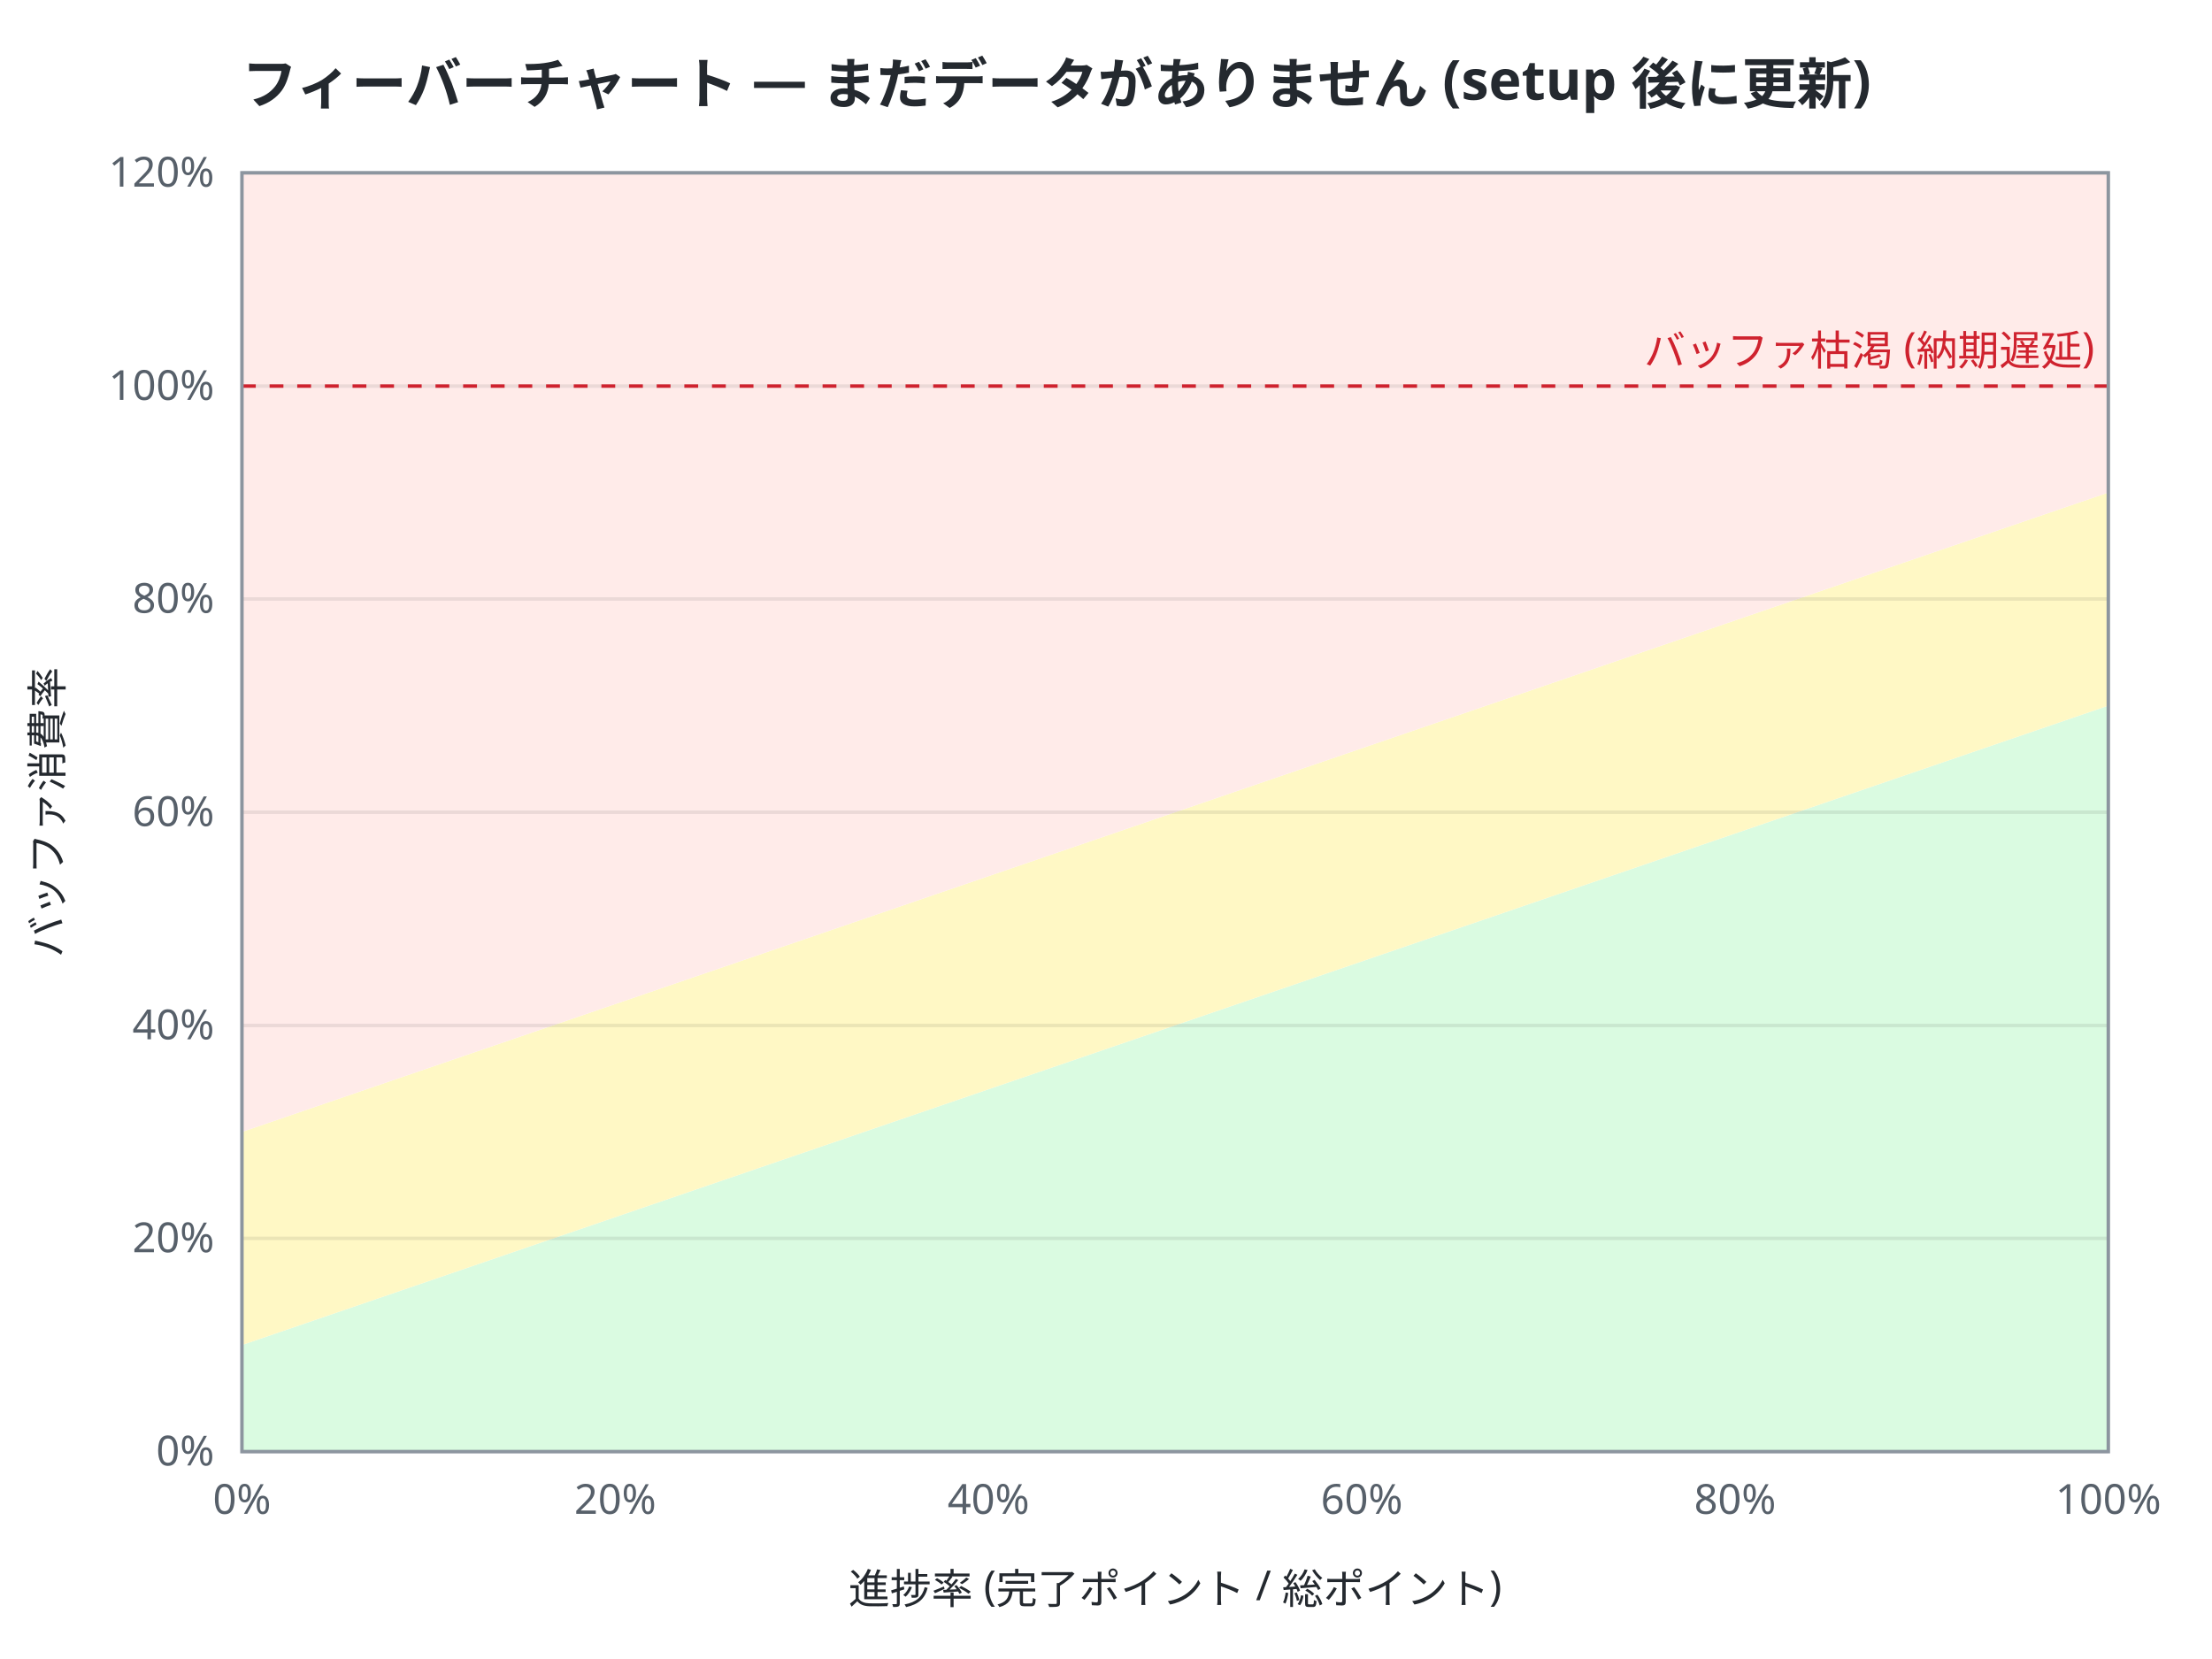
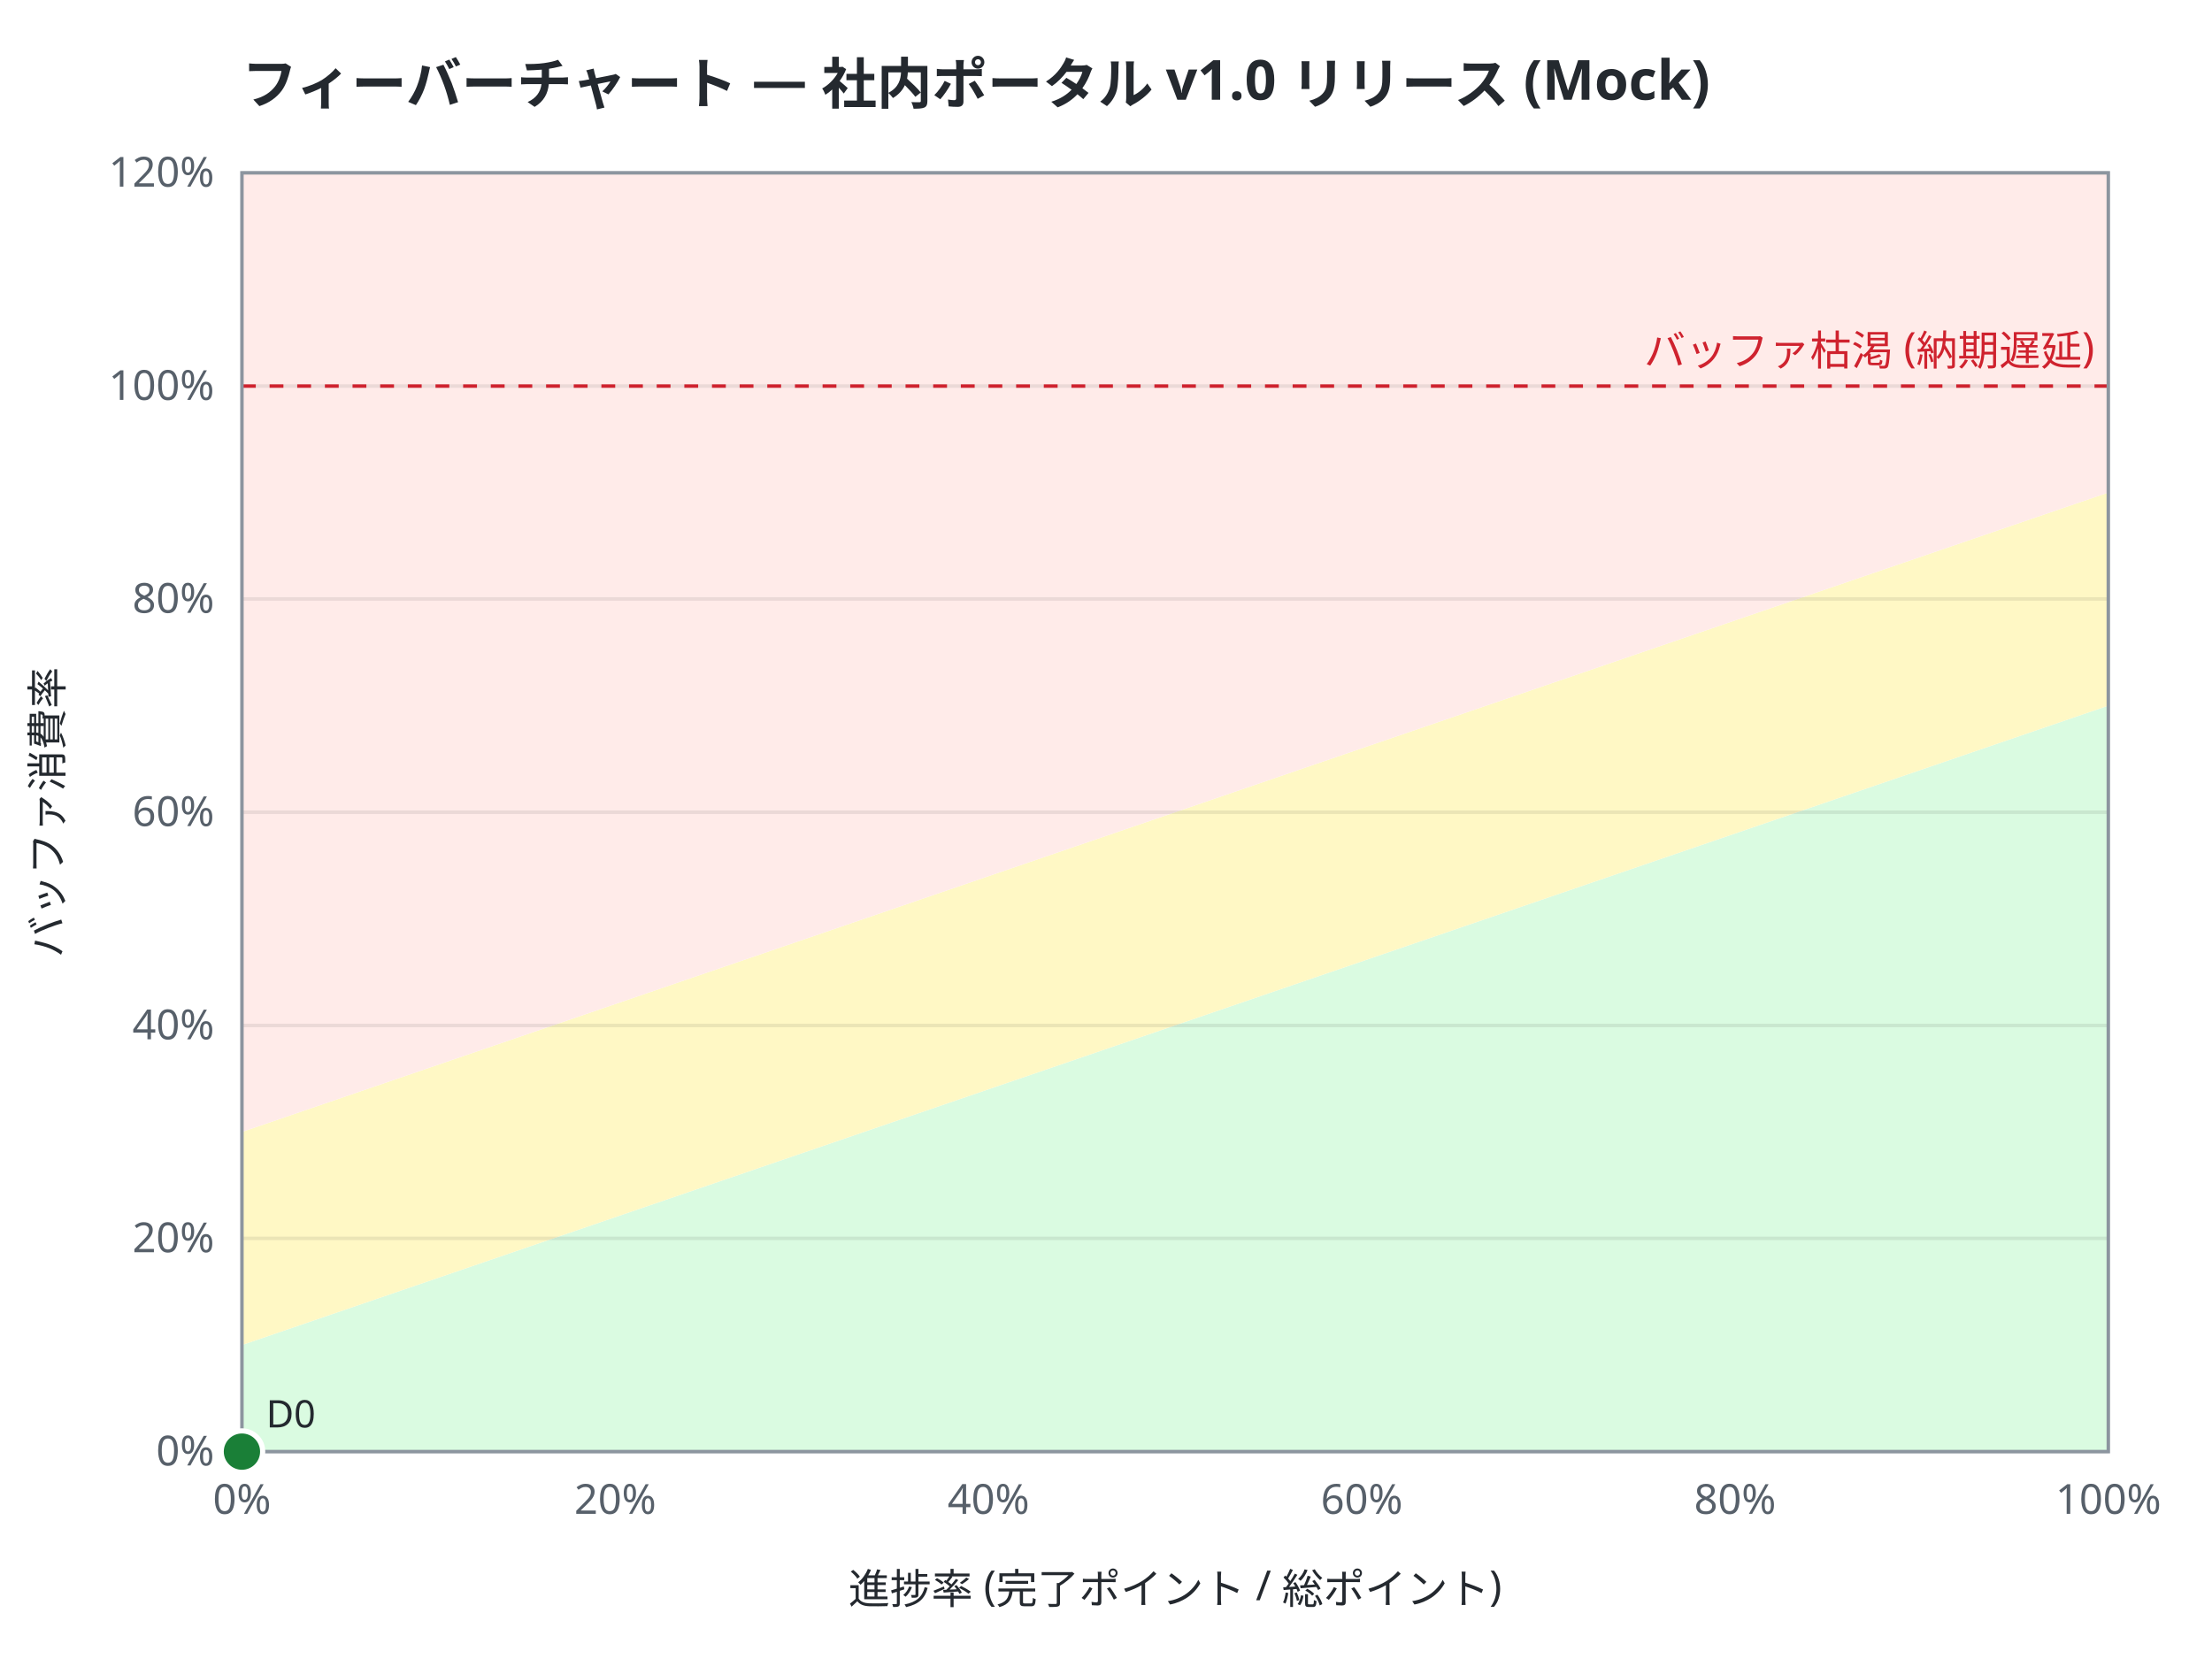
<svg xmlns="http://www.w3.org/2000/svg" viewBox="0 0 640 480" font-family="sans-serif" font-size="12">
  <rect width="640" height="480" fill="#fff" />
-   <text x="70" y="30" font-size="16" font-weight="bold" fill="#24292f">フィーバーチャート — まだデータがありません (setup 後に更新)</text>
+   <text x="70" y="30" font-size="16" font-weight="bold" fill="#24292f">フィーバーチャート — 社内ポータル v1.0 リリース (Mock)</text>
  <polygon points="70.0,420.0 610.0,420.0 610.0,204.167 70.0,389.167" fill="#dafbe1" />
  <polygon points="70.0,389.167 610.0,204.167 610.0,142.5 70.0,327.5" fill="#fff8c5" />
  <polygon points="70.0,327.5 610.0,142.5 610.0,50.0 70.0,50.0" fill="#ffebe9" />
  <text x="70.0" y="438" text-anchor="middle" fill="#57606a">0%</text>
  <text x="178.0" y="438" text-anchor="middle" fill="#57606a">20%</text>
  <text x="286.0" y="438" text-anchor="middle" fill="#57606a">40%</text>
  <text x="394.0" y="438" text-anchor="middle" fill="#57606a">60%</text>
  <text x="502.0" y="438" text-anchor="middle" fill="#57606a">80%</text>
  <text x="610.0" y="438" text-anchor="middle" fill="#57606a">100%</text>
  <line x1="70" x2="610" y1="420.0" y2="420.0" stroke="#00000014" />
  <text x="62" y="424.0" text-anchor="end" fill="#57606a">0%</text>
  <line x1="70" x2="610" y1="358.3" y2="358.3" stroke="#00000014" />
  <text x="62" y="362.3" text-anchor="end" fill="#57606a">20%</text>
  <line x1="70" x2="610" y1="296.7" y2="296.7" stroke="#00000014" />
  <text x="62" y="300.7" text-anchor="end" fill="#57606a">40%</text>
  <line x1="70" x2="610" y1="235.0" y2="235.0" stroke="#00000014" />
  <text x="62" y="239.0" text-anchor="end" fill="#57606a">60%</text>
  <line x1="70" x2="610" y1="173.3" y2="173.3" stroke="#00000014" />
  <text x="62" y="177.3" text-anchor="end" fill="#57606a">80%</text>
  <line x1="70" x2="610" y1="111.7" y2="111.7" stroke="#00000014" />
  <text x="62" y="115.7" text-anchor="end" fill="#57606a">100%</text>
  <line x1="70" x2="610" y1="50.0" y2="50.0" stroke="#00000014" />
  <text x="62" y="54.0" text-anchor="end" fill="#57606a">120%</text>
  <line x1="70" x2="610" y1="111.7" y2="111.7" stroke="#cf222e" stroke-dasharray="4 4" />
  <text x="606" y="105.7" text-anchor="end" fill="#cf222e">バッファ枯渇 (納期遅延)</text>
  <text x="340.0" y="464" text-anchor="middle" fill="#24292f">進捗率 (完了ポイント / 総ポイント)</text>
  <text x="18" y="235.0" transform="rotate(-90 18 235.0)" text-anchor="middle" fill="#24292f">バッファ消費率</text>
  <rect x="70" y="50" width="540" height="370" fill="none" stroke="#8c959f" />
+   <polyline points="70.0,420.0" fill="none" stroke="#24292f" stroke-width="2" />
+   <circle cx="70.0" cy="420.0" r="6" fill="#1a7f37" stroke="#fff" stroke-width="1.5" />
+   <text x="77.0" y="413.0" fill="#24292f" font-size="11">D0</text>
</svg>
